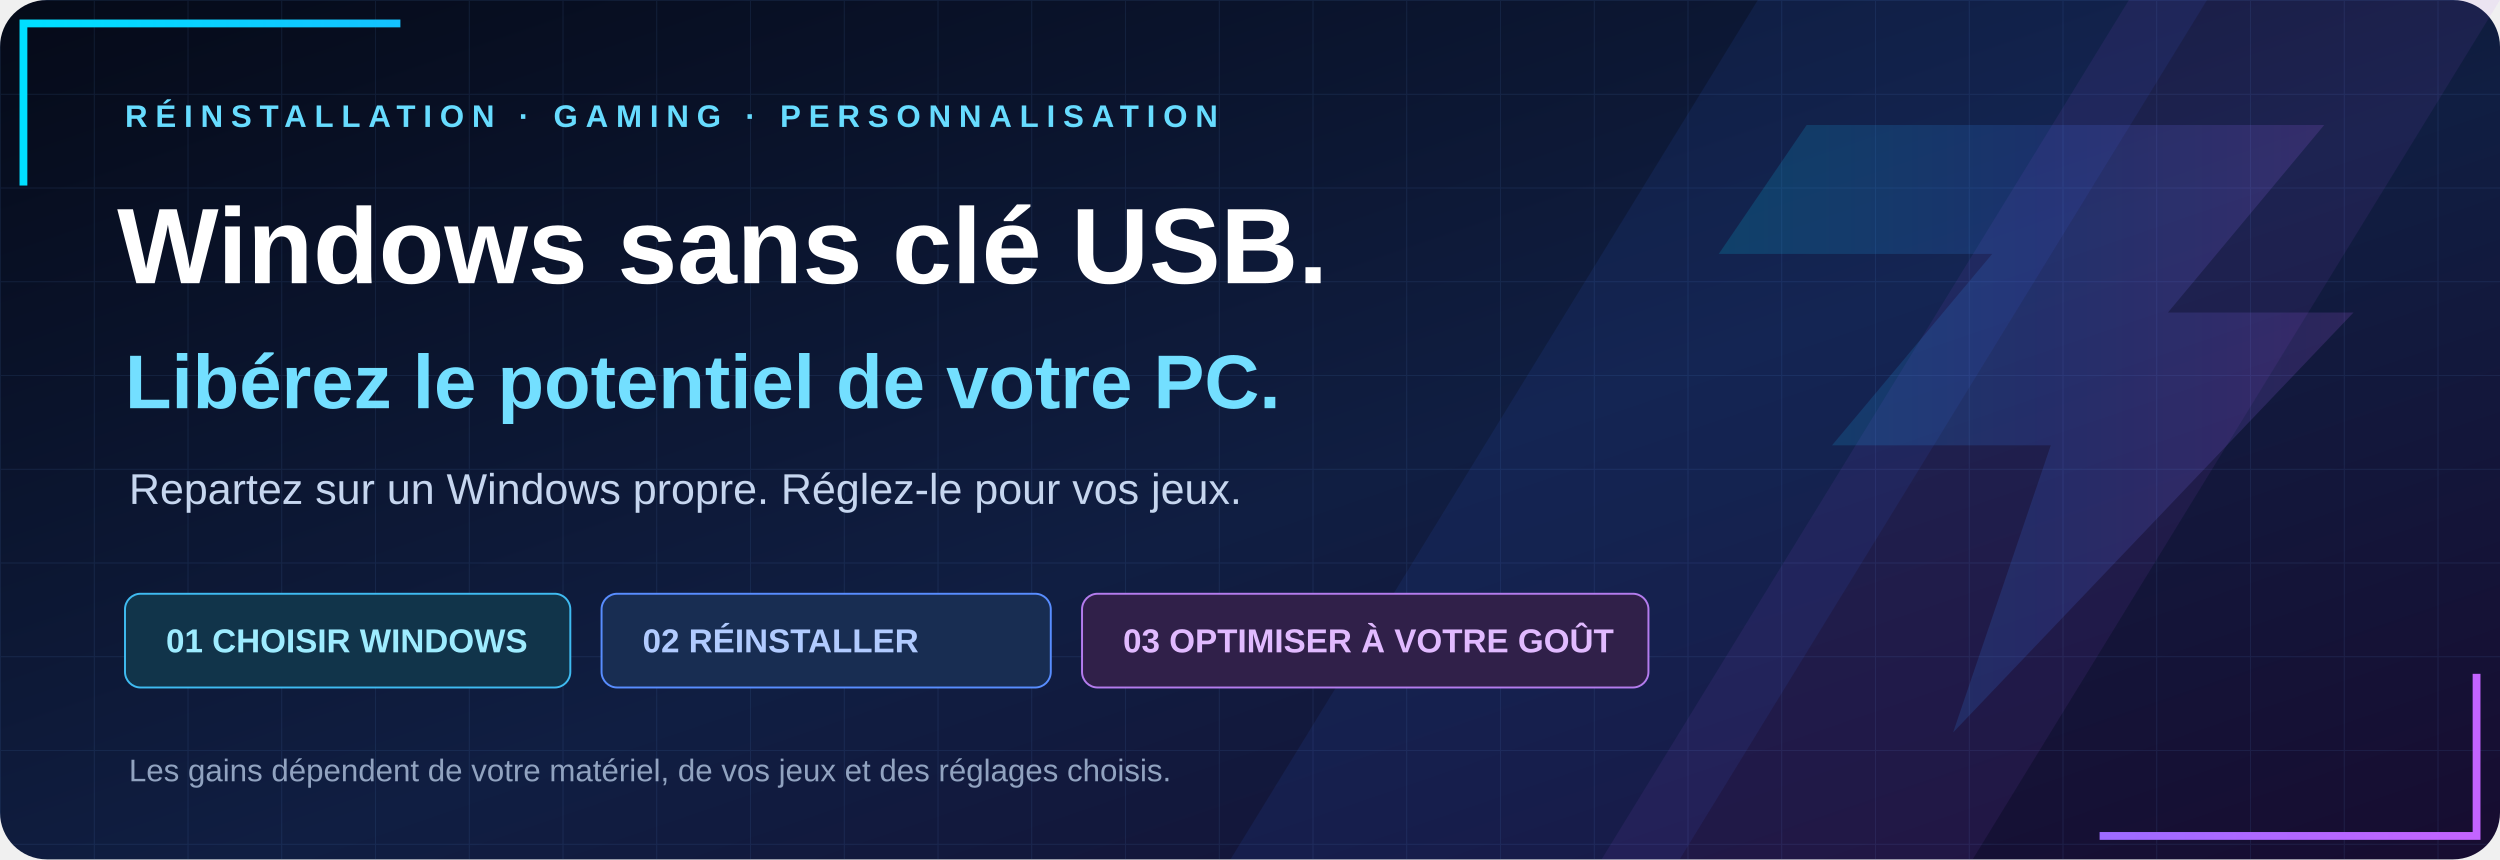
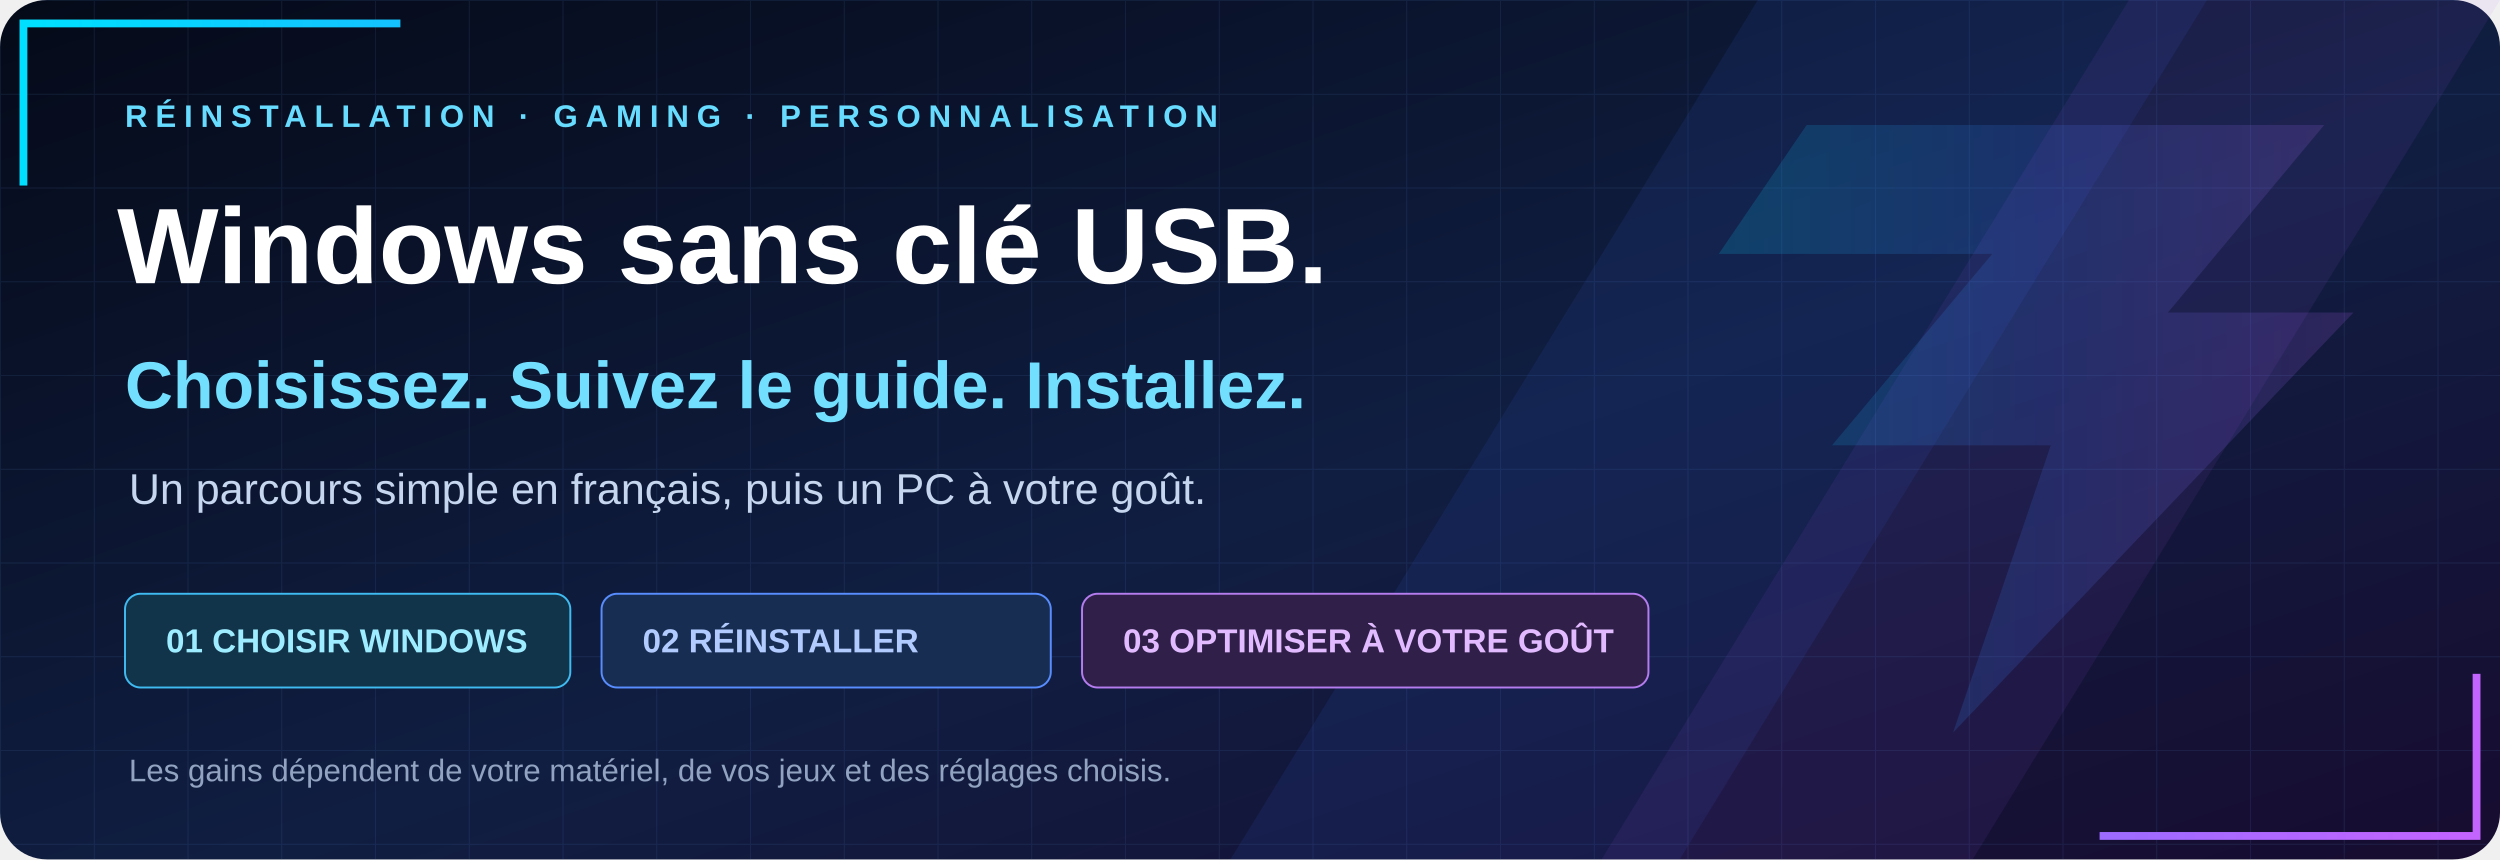
<svg xmlns="http://www.w3.org/2000/svg" width="1280" height="440" viewBox="0 0 1280 440" role="img" aria-label="Windows sans clé USB. Libérez le potentiel de votre PC pour le gaming.">
  <defs>
    <linearGradient id="bg" x2="1" y2="1">
      <stop stop-color="#050a18" />
      <stop offset=".55" stop-color="#101e42" />
      <stop offset="1" stop-color="#170c30" />
    </linearGradient>
    <linearGradient id="neon">
      <stop stop-color="#00dfff" />
      <stop offset=".5" stop-color="#427cff" />
      <stop offset="1" stop-color="#c364ff" />
    </linearGradient>
    <pattern id="grid" width="48" height="48" patternUnits="userSpaceOnUse">
      <path d="M48 0H0V48" fill="none" stroke="#5589d2" stroke-opacity=".12" />
    </pattern>
  </defs>
  <rect width="1280" height="440" rx="24" fill="url(#bg)" />
  <rect width="1280" height="440" rx="24" fill="url(#grid)" />
  <path d="M900 0H1130L860 440H630Z" fill="#346cff" opacity=".09" />
  <path d="M1090 0H1280L1010 440H820Z" fill="#b254ff" opacity=".08" />
  <path d="M12 95V12H205M1075 428H1268V345" fill="none" stroke="url(#neon)" stroke-width="4" />
  <path d="M925 64H1190L1110 160H1205L1000 375L1050 228H938L1020 130H880Z" fill="url(#neon)" opacity=".16" />
  <g font-family="Segoe UI,Arial,sans-serif">
    <text x="64" y="65" font-size="16" font-weight="700" letter-spacing="4" fill="#67dcff">RÉINSTALLATION · GAMING · PERSONNALISATION</text>
    <text x="60" y="145" font-size="55" font-weight="800" fill="white">Windows sans clé USB.</text>
-     <text x="64" y="209" font-size="39" font-weight="700" fill="#73dfff">Libérez le potentiel de votre PC.</text>
-     <text x="66" y="258" font-size="22" fill="#c6d6ef">Repartez sur un Windows propre. Réglez-le pour vos jeux.</text>
+     <text x="64" y="209" font-size="34" font-weight="700" fill="#73dfff">Choisissez. Suivez le guide. Installez.</text>
+     <text x="66" y="258" font-size="22" fill="#c6d6ef">Un parcours simple en français, puis un PC à votre goût.</text>
    <g font-size="17" font-weight="700">
      <rect x="64" y="304" width="228" height="48" rx="8" fill="#11344a" stroke="#3fbbf1" />
      <text x="85" y="334" fill="#9eecff">01  CHOISIR WINDOWS</text>
      <rect x="308" y="304" width="230" height="48" rx="8" fill="#182d52" stroke="#588dff" />
      <text x="329" y="334" fill="#b1cbff">02  RÉINSTALLER</text>
      <rect x="554" y="304" width="290" height="48" rx="8" fill="#302049" stroke="#b47cee" />
      <text x="575" y="334" fill="#e1baff">03  OPTIMISER À VOTRE GOÛT</text>
    </g>
    <text x="66" y="400" font-size="16" fill="#91a3c0">Les gains dépendent de votre matériel, de vos jeux et des réglages choisis.</text>
  </g>
</svg>
